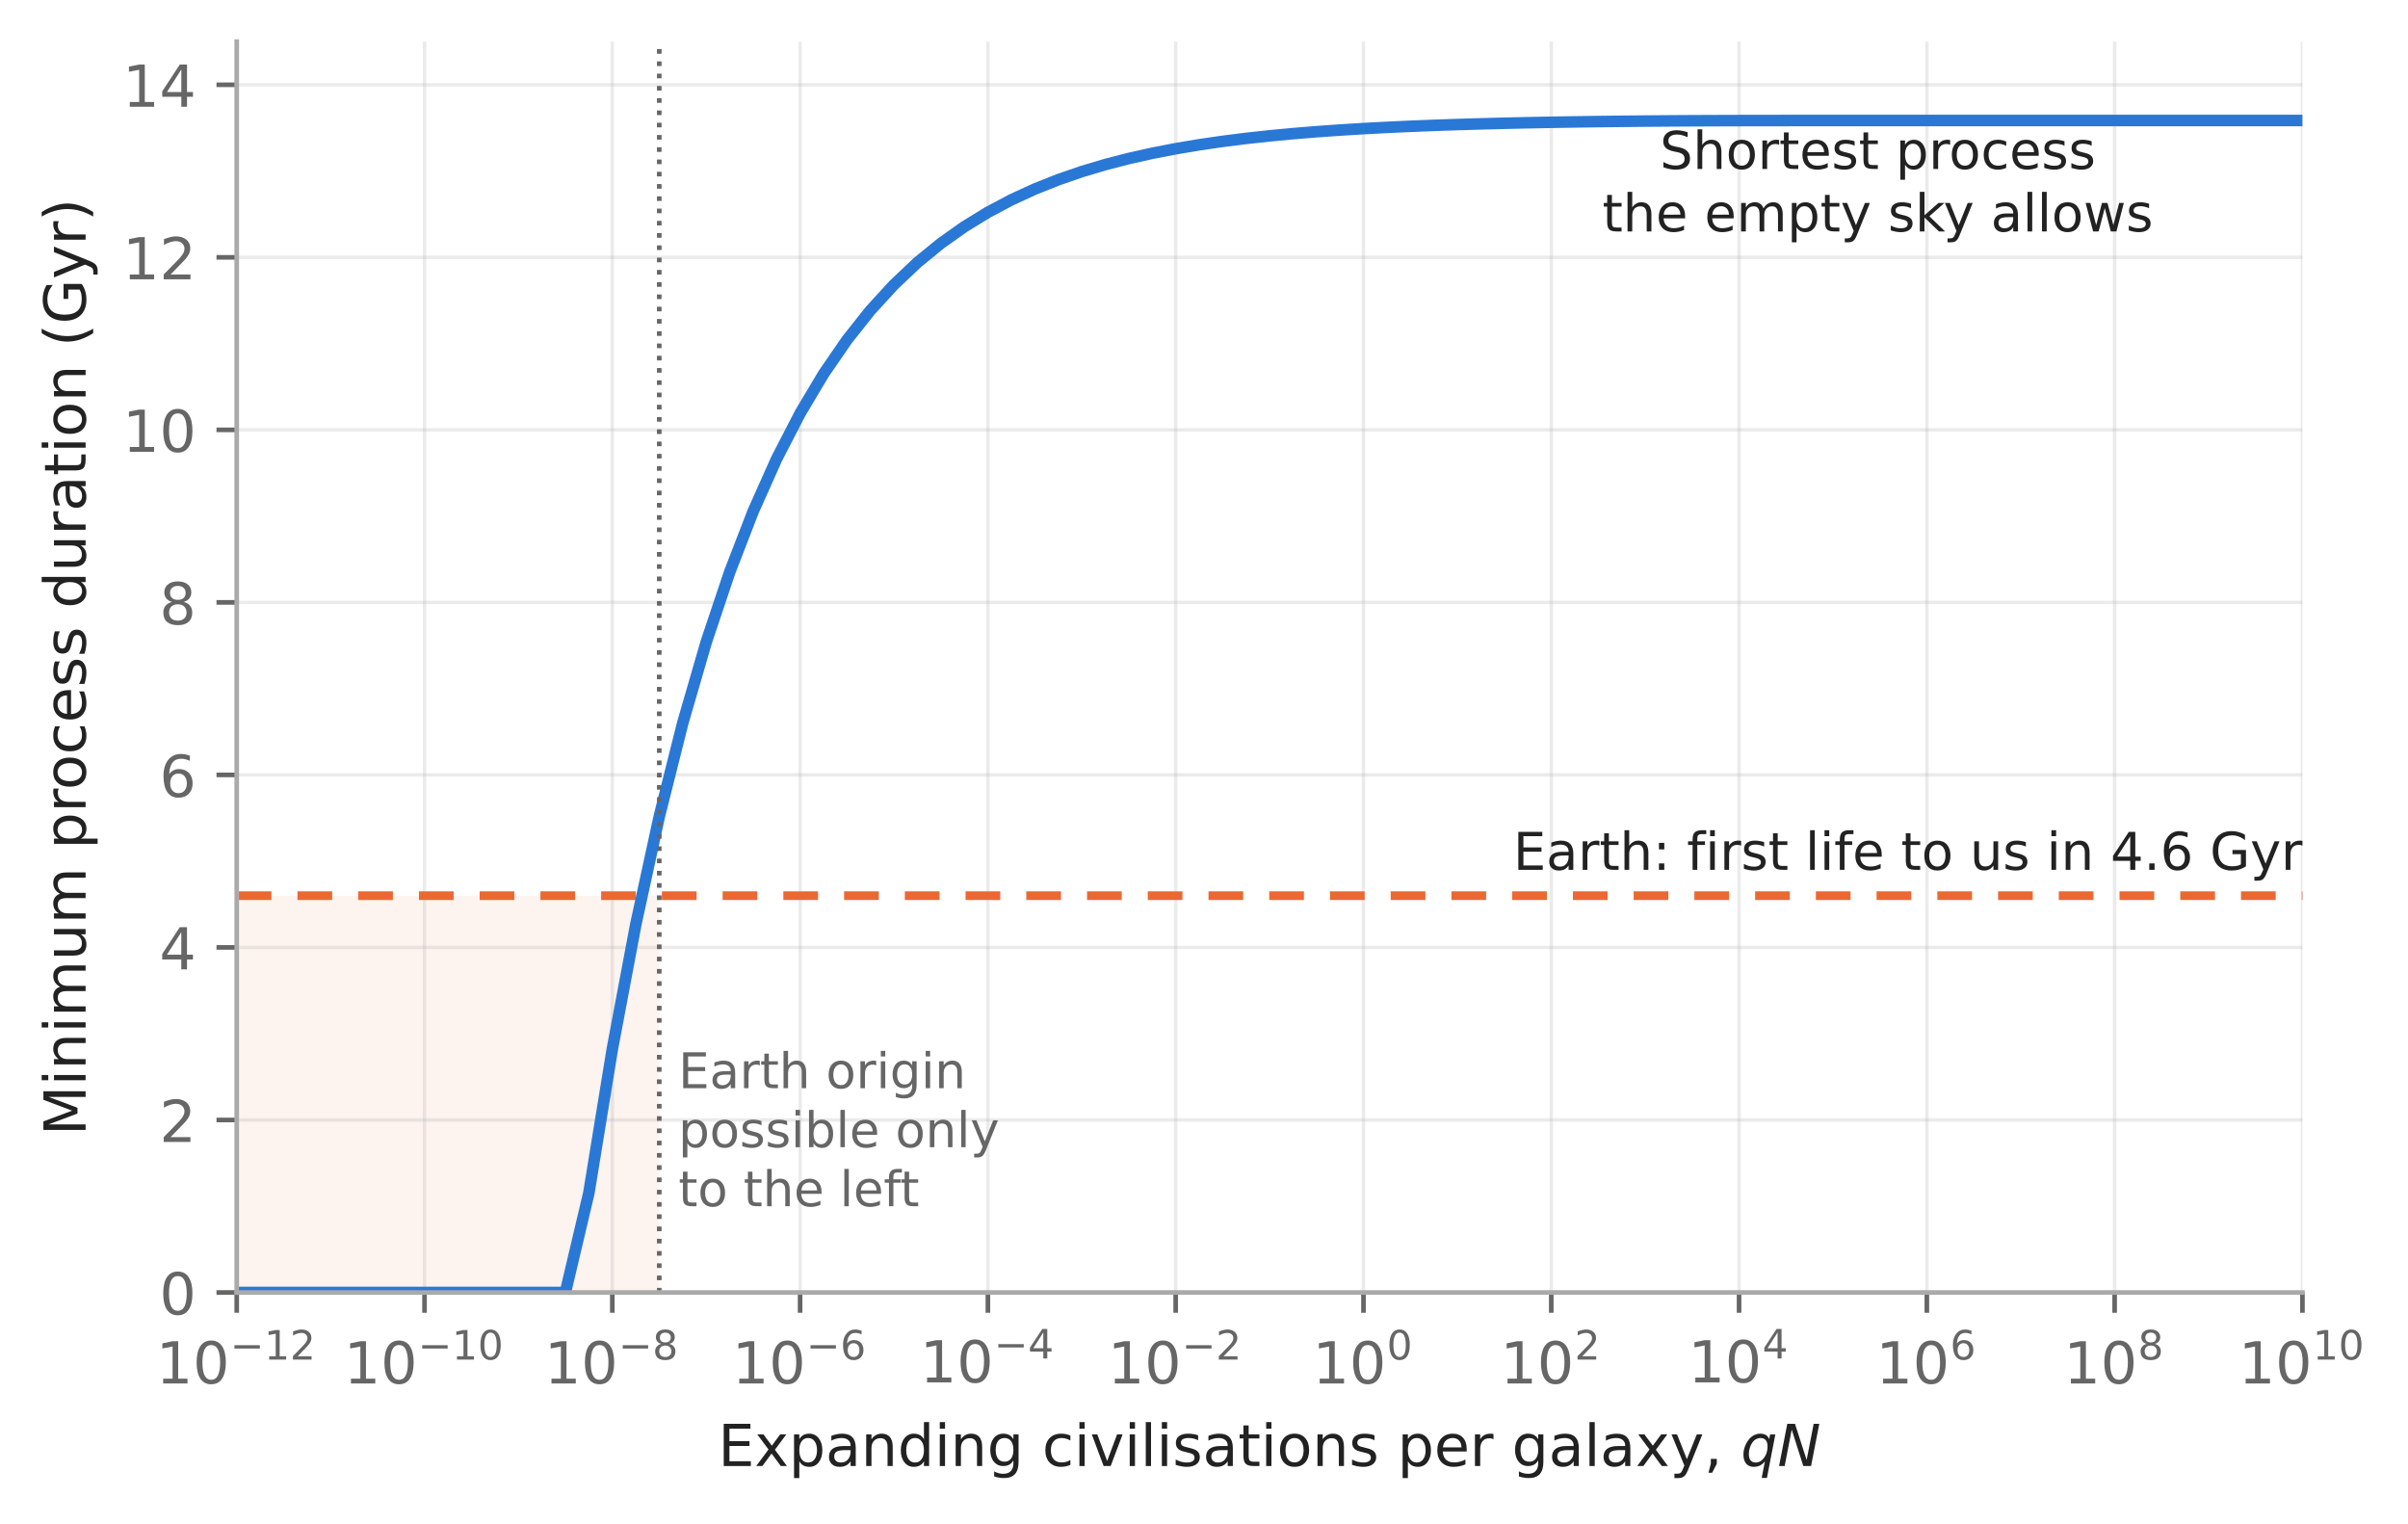
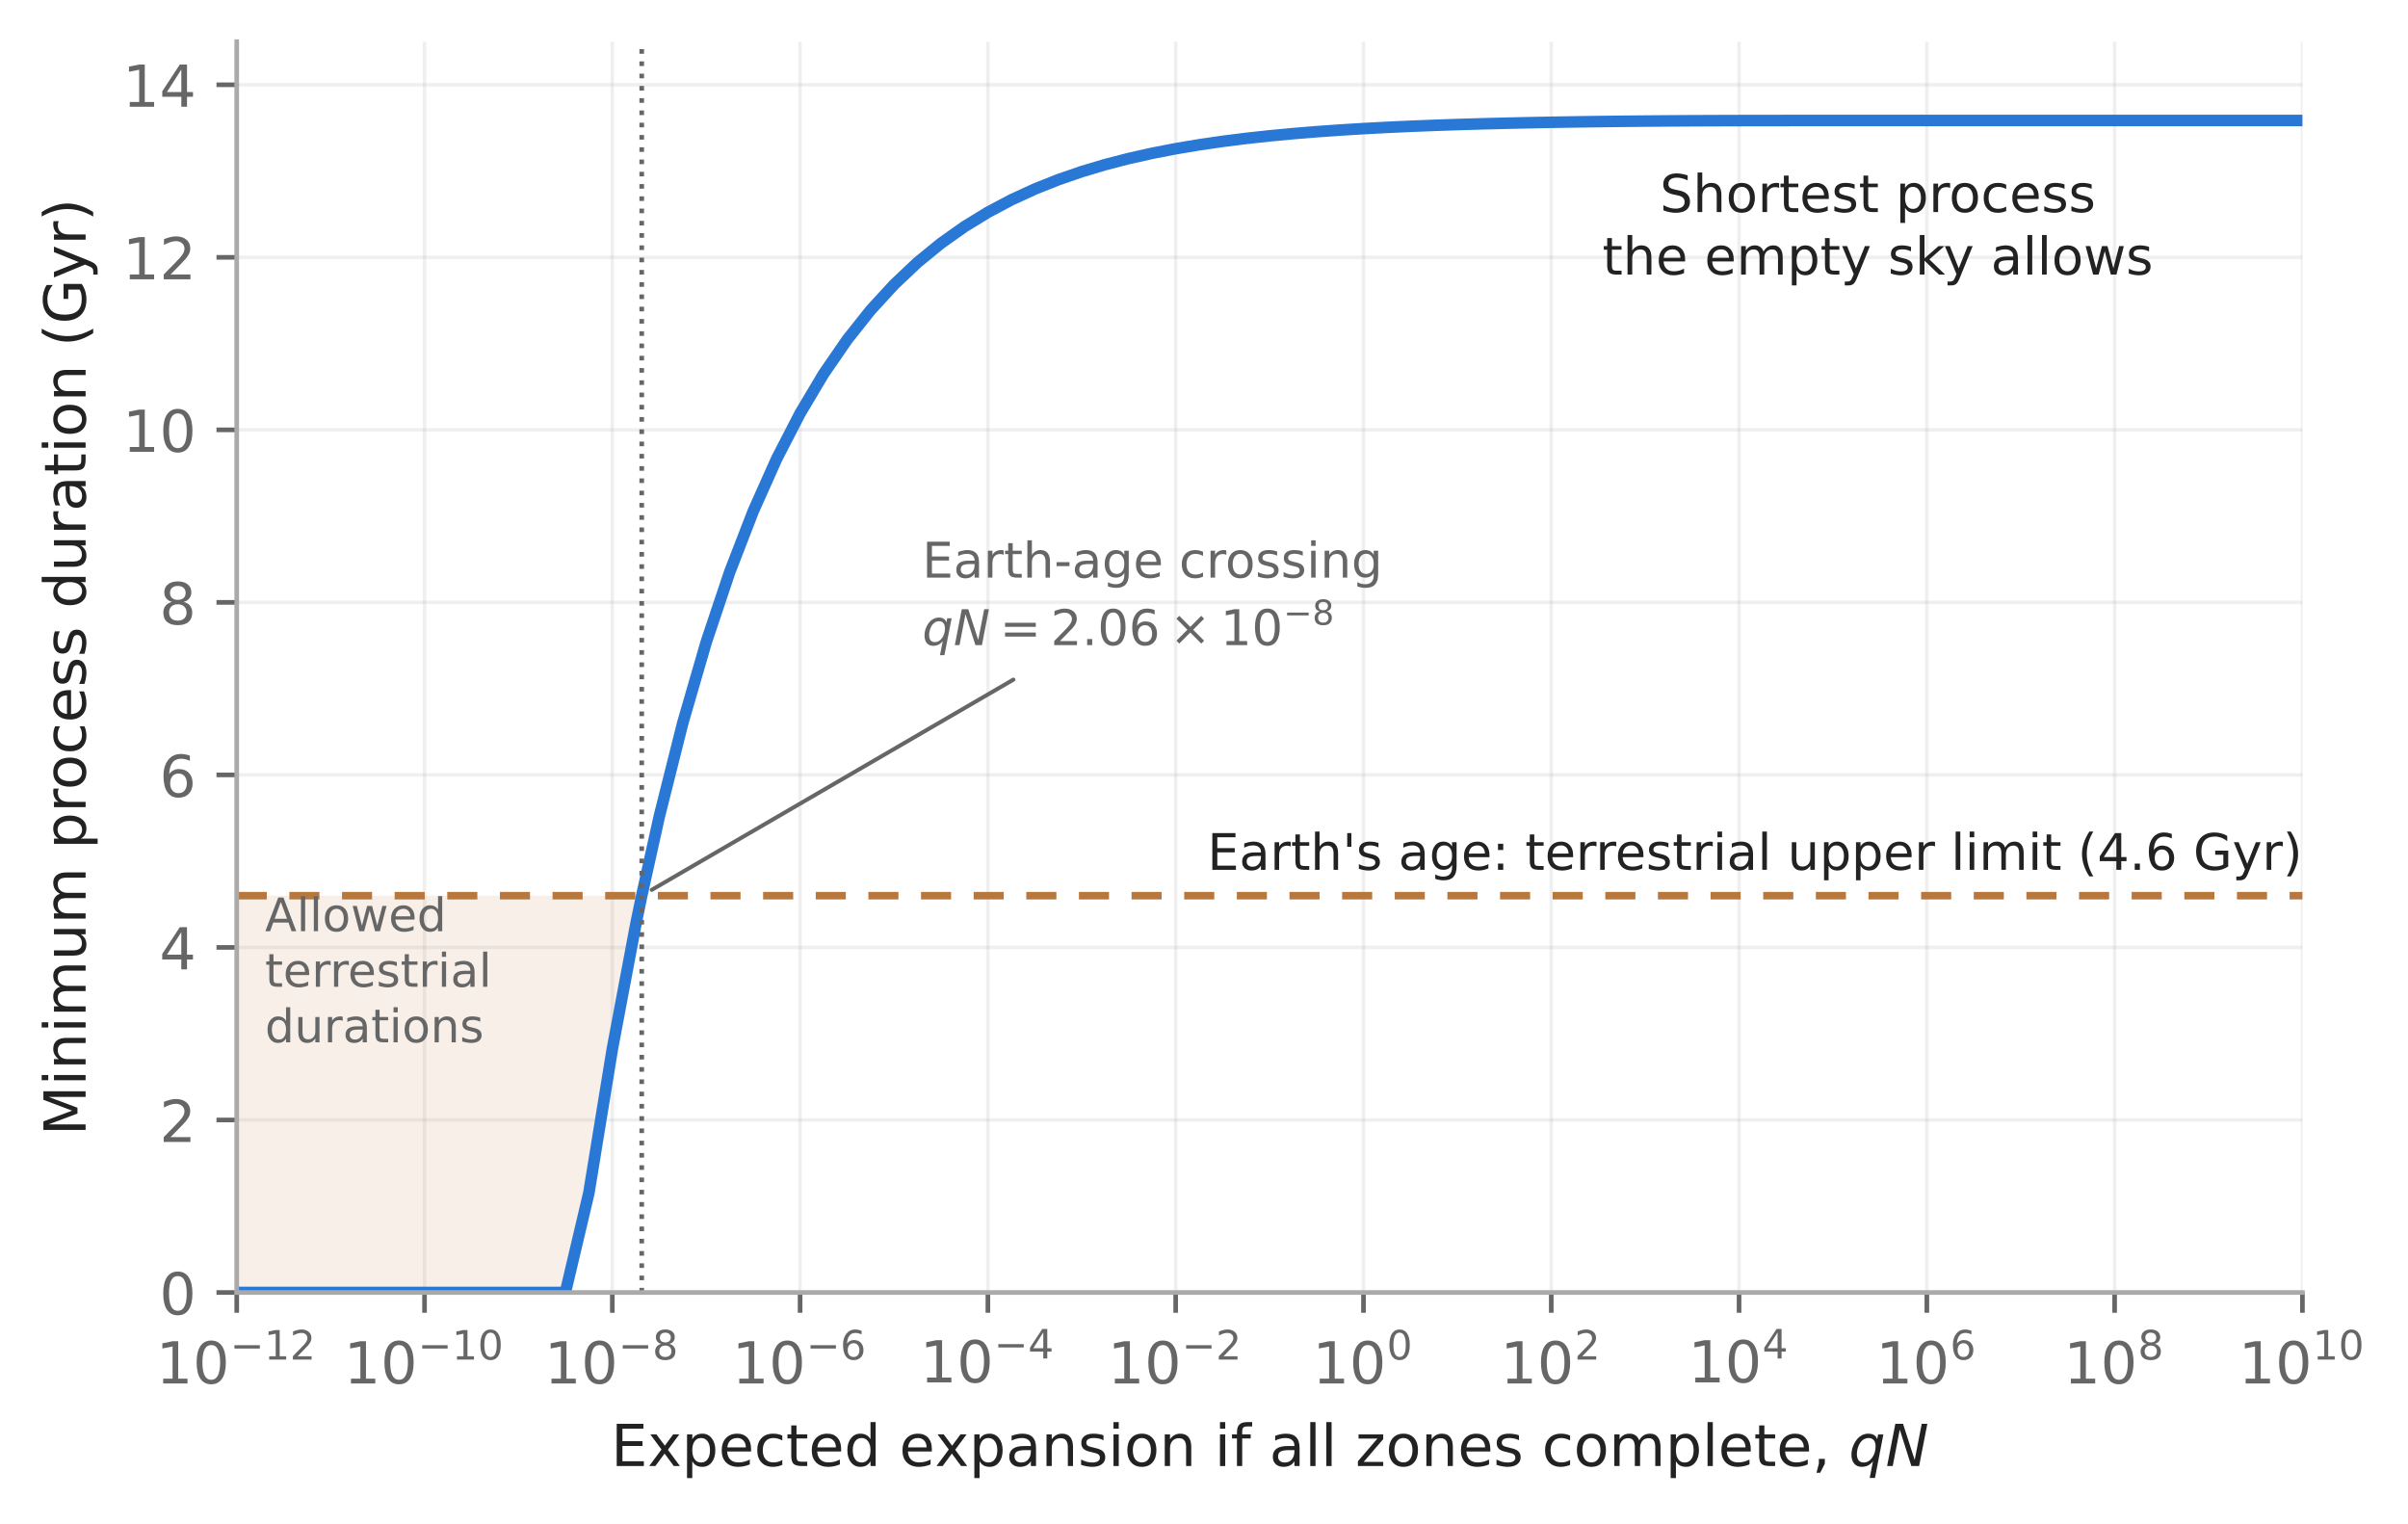
<svg xmlns="http://www.w3.org/2000/svg" xmlns:xlink="http://www.w3.org/1999/xlink" width="416.296pt" height="263.421pt" viewBox="0 0 416.296 263.421" version="1.1">
  <defs>
    <style type="text/css">*{stroke-linejoin: round; stroke-linecap: butt}</style>
  </defs>
  <g id="figure_1">
    <g id="patch_1">
      <path d="M 0 263.421  L 416.296 263.421  L 416.296 0  L 0 0  z " style="fill: #ffffff" />
    </g>
    <g id="axes_1">
      <g id="patch_2">
        <path d="M 40.926 223.416  L 398.046 223.416  L 398.046 7.2  L 40.926 7.2  z " style="fill: #ffffff" />
      </g>
-       <g id="FillBetweenPolyCollection_1">
-         <defs>
-           <path id="m7625ad0968" d="M 40.926 -108.597  L 40.926 -40.005  L 113.973 -40.005  L 113.973 -108.597  L 113.973 -108.597  L 40.926 -108.597  z " />
-         </defs>
-         <g clip-path="url(#pab7a2606e3)">
-           <use xlink:href="#m7625ad0968" x="0" y="263.421" style="fill: #eb6834; fill-opacity: 0.08" />
-         </g>
-       </g>
      <g id="matplotlib.axis_1">
        <g id="xtick_1">
          <g id="line2d_1">
-             <path d="M 40.926 223.416  L 40.926 7.2  " clip-path="url(#pab7a2606e3)" style="fill: none; stroke: #b0b0b0; stroke-opacity: 0.25; stroke-width: 0.6; stroke-linecap: square" />
+             <path d="M 40.926 223.416  L 40.926 7.2  " clip-path="url(#pf810e35c94)" style="fill: none; stroke: #b0b0b0; stroke-opacity: 0.2; stroke-width: 0.6; stroke-linecap: square" />
          </g>
          <g id="line2d_2">
            <defs>
-               <path id="m4cdcd40501" d="M 0 0  L 0 3.5  " style="stroke: #666666; stroke-width: 0.8" />
+               <path id="m583ca36ca1" d="M 0 0  L 0 3.5  " style="stroke: #666666; stroke-width: 0.8" />
            </defs>
            <g>
-               <use xlink:href="#m4cdcd40501" x="40.926" y="223.416" style="fill: #666666; stroke: #666666; stroke-width: 0.8" />
+               <use xlink:href="#m583ca36ca1" x="40.926" y="223.416" style="fill: #666666; stroke: #666666; stroke-width: 0.8" />
            </g>
          </g>
          <g id="text_1">
            <g style="fill: #666666" transform="translate(26.97578 239.816)">
              <text>
                <tspan x="0" y="-0.675" style="font-size: 10px; font-family: 'DejaVu Sans'; fill: #666666">1</tspan>
                <tspan x="6.362" y="-0.675" style="font-size: 10px; font-family: 'DejaVu Sans'; fill: #666666">0</tspan>
                <tspan x="12.82" y="-4.805" style="font-size: 7px; font-family: 'DejaVu Sans'; fill: #666666">−</tspan>
                <tspan x="18.686" y="-4.805" style="font-size: 7px; font-family: 'DejaVu Sans'; fill: #666666">1</tspan>
                <tspan x="23.139" y="-4.805" style="font-size: 7px; font-family: 'DejaVu Sans'; fill: #666666">2</tspan>
              </text>
            </g>
          </g>
        </g>
        <g id="xtick_2">
          <g id="line2d_3">
-             <path d="M 73.391 223.416  L 73.391 7.2  " clip-path="url(#pab7a2606e3)" style="fill: none; stroke: #b0b0b0; stroke-opacity: 0.25; stroke-width: 0.6; stroke-linecap: square" />
+             <path d="M 73.391 223.416  L 73.391 7.2  " clip-path="url(#pf810e35c94)" style="fill: none; stroke: #b0b0b0; stroke-opacity: 0.2; stroke-width: 0.6; stroke-linecap: square" />
          </g>
          <g id="line2d_4">
            <g>
-               <use xlink:href="#m4cdcd40501" x="73.391" y="223.416" style="fill: #666666; stroke: #666666; stroke-width: 0.8" />
+               <use xlink:href="#m583ca36ca1" x="73.391" y="223.416" style="fill: #666666; stroke: #666666; stroke-width: 0.8" />
            </g>
          </g>
          <g id="text_2">
            <g style="fill: #666666" transform="translate(59.44124 239.816)">
              <text>
                <tspan x="0" y="-0.675" style="font-size: 10px; font-family: 'DejaVu Sans'; fill: #666666">1</tspan>
                <tspan x="6.362" y="-0.675" style="font-size: 10px; font-family: 'DejaVu Sans'; fill: #666666">0</tspan>
                <tspan x="12.82" y="-4.805" style="font-size: 7px; font-family: 'DejaVu Sans'; fill: #666666">−</tspan>
                <tspan x="18.686" y="-4.805" style="font-size: 7px; font-family: 'DejaVu Sans'; fill: #666666">1</tspan>
                <tspan x="23.139" y="-4.805" style="font-size: 7px; font-family: 'DejaVu Sans'; fill: #666666">0</tspan>
              </text>
            </g>
          </g>
        </g>
        <g id="xtick_3">
          <g id="line2d_5">
-             <path d="M 105.857 223.416  L 105.857 7.2  " clip-path="url(#pab7a2606e3)" style="fill: none; stroke: #b0b0b0; stroke-opacity: 0.25; stroke-width: 0.6; stroke-linecap: square" />
+             <path d="M 105.857 223.416  L 105.857 7.2  " clip-path="url(#pf810e35c94)" style="fill: none; stroke: #b0b0b0; stroke-opacity: 0.2; stroke-width: 0.6; stroke-linecap: square" />
          </g>
          <g id="line2d_6">
            <g>
-               <use xlink:href="#m4cdcd40501" x="105.857" y="223.416" style="fill: #666666; stroke: #666666; stroke-width: 0.8" />
+               <use xlink:href="#m583ca36ca1" x="105.857" y="223.416" style="fill: #666666; stroke: #666666; stroke-width: 0.8" />
            </g>
          </g>
          <g id="text_3">
            <g style="fill: #666666" transform="translate(94.10669 239.816)">
              <text>
                <tspan x="0" y="-0.675" style="font-size: 10px; font-family: 'DejaVu Sans'; fill: #666666">1</tspan>
                <tspan x="6.362" y="-0.675" style="font-size: 10px; font-family: 'DejaVu Sans'; fill: #666666">0</tspan>
                <tspan x="12.82" y="-4.805" style="font-size: 7px; font-family: 'DejaVu Sans'; fill: #666666">−</tspan>
                <tspan x="18.686" y="-4.805" style="font-size: 7px; font-family: 'DejaVu Sans'; fill: #666666">8</tspan>
              </text>
            </g>
          </g>
        </g>
        <g id="xtick_4">
          <g id="line2d_7">
-             <path d="M 138.322 223.416  L 138.322 7.2  " clip-path="url(#pab7a2606e3)" style="fill: none; stroke: #b0b0b0; stroke-opacity: 0.25; stroke-width: 0.6; stroke-linecap: square" />
+             <path d="M 138.322 223.416  L 138.322 7.2  " clip-path="url(#pf810e35c94)" style="fill: none; stroke: #b0b0b0; stroke-opacity: 0.2; stroke-width: 0.6; stroke-linecap: square" />
          </g>
          <g id="line2d_8">
            <g>
-               <use xlink:href="#m4cdcd40501" x="138.322" y="223.416" style="fill: #666666; stroke: #666666; stroke-width: 0.8" />
+               <use xlink:href="#m583ca36ca1" x="138.322" y="223.416" style="fill: #666666; stroke: #666666; stroke-width: 0.8" />
            </g>
          </g>
          <g id="text_4">
            <g style="fill: #666666" transform="translate(126.5721 239.816)">
              <text>
                <tspan x="0" y="-0.675" style="font-size: 10px; font-family: 'DejaVu Sans'; fill: #666666">1</tspan>
                <tspan x="6.362" y="-0.675" style="font-size: 10px; font-family: 'DejaVu Sans'; fill: #666666">0</tspan>
                <tspan x="12.82" y="-4.805" style="font-size: 7px; font-family: 'DejaVu Sans'; fill: #666666">−</tspan>
                <tspan x="18.686" y="-4.805" style="font-size: 7px; font-family: 'DejaVu Sans'; fill: #666666">6</tspan>
              </text>
            </g>
          </g>
        </g>
        <g id="xtick_5">
          <g id="line2d_9">
-             <path d="M 170.788 223.416  L 170.788 7.2  " clip-path="url(#pab7a2606e3)" style="fill: none; stroke: #b0b0b0; stroke-opacity: 0.25; stroke-width: 0.6; stroke-linecap: square" />
+             <path d="M 170.788 223.416  L 170.788 7.2  " clip-path="url(#pf810e35c94)" style="fill: none; stroke: #b0b0b0; stroke-opacity: 0.2; stroke-width: 0.6; stroke-linecap: square" />
          </g>
          <g id="line2d_10">
            <g>
-               <use xlink:href="#m4cdcd40501" x="170.788" y="223.416" style="fill: #666666; stroke: #666666; stroke-width: 0.8" />
+               <use xlink:href="#m583ca36ca1" x="170.788" y="223.416" style="fill: #666666; stroke: #666666; stroke-width: 0.8" />
            </g>
          </g>
          <g id="text_5">
            <g style="fill: #666666" transform="translate(159.0376 239.716)">
              <text>
                <tspan x="0" y="-0.762" style="font-size: 10px; font-family: 'DejaVu Sans'; fill: #666666">1</tspan>
                <tspan x="6.362" y="-0.762" style="font-size: 10px; font-family: 'DejaVu Sans'; fill: #666666">0</tspan>
                <tspan x="12.82" y="-4.892" style="font-size: 7px; font-family: 'DejaVu Sans'; fill: #666666">−</tspan>
                <tspan x="18.686" y="-4.892" style="font-size: 7px; font-family: 'DejaVu Sans'; fill: #666666">4</tspan>
              </text>
            </g>
          </g>
        </g>
        <g id="xtick_6">
          <g id="line2d_11">
-             <path d="M 203.253 223.416  L 203.253 7.2  " clip-path="url(#pab7a2606e3)" style="fill: none; stroke: #b0b0b0; stroke-opacity: 0.25; stroke-width: 0.6; stroke-linecap: square" />
+             <path d="M 203.253 223.416  L 203.253 7.2  " clip-path="url(#pf810e35c94)" style="fill: none; stroke: #b0b0b0; stroke-opacity: 0.2; stroke-width: 0.6; stroke-linecap: square" />
          </g>
          <g id="line2d_12">
            <g>
-               <use xlink:href="#m4cdcd40501" x="203.253" y="223.416" style="fill: #666666; stroke: #666666; stroke-width: 0.8" />
+               <use xlink:href="#m583ca36ca1" x="203.253" y="223.416" style="fill: #666666; stroke: #666666; stroke-width: 0.8" />
            </g>
          </g>
          <g id="text_6">
            <g style="fill: #666666" transform="translate(191.5031 239.816)">
              <text>
                <tspan x="0" y="-0.675" style="font-size: 10px; font-family: 'DejaVu Sans'; fill: #666666">1</tspan>
                <tspan x="6.362" y="-0.675" style="font-size: 10px; font-family: 'DejaVu Sans'; fill: #666666">0</tspan>
                <tspan x="12.82" y="-4.805" style="font-size: 7px; font-family: 'DejaVu Sans'; fill: #666666">−</tspan>
                <tspan x="18.686" y="-4.805" style="font-size: 7px; font-family: 'DejaVu Sans'; fill: #666666">2</tspan>
              </text>
            </g>
          </g>
        </g>
        <g id="xtick_7">
          <g id="line2d_13">
-             <path d="M 235.719 223.416  L 235.719 7.2  " clip-path="url(#pab7a2606e3)" style="fill: none; stroke: #b0b0b0; stroke-opacity: 0.25; stroke-width: 0.6; stroke-linecap: square" />
+             <path d="M 235.719 223.416  L 235.719 7.2  " clip-path="url(#pf810e35c94)" style="fill: none; stroke: #b0b0b0; stroke-opacity: 0.2; stroke-width: 0.6; stroke-linecap: square" />
          </g>
          <g id="line2d_14">
            <g>
-               <use xlink:href="#m4cdcd40501" x="235.719" y="223.416" style="fill: #666666; stroke: #666666; stroke-width: 0.8" />
+               <use xlink:href="#m583ca36ca1" x="235.719" y="223.416" style="fill: #666666; stroke: #666666; stroke-width: 0.8" />
            </g>
          </g>
          <g id="text_7">
            <g style="fill: #666666" transform="translate(226.9185 239.816)">
              <text>
                <tspan x="0" y="-0.675" style="font-size: 10px; font-family: 'DejaVu Sans'; fill: #666666">1</tspan>
                <tspan x="6.362" y="-0.675" style="font-size: 10px; font-family: 'DejaVu Sans'; fill: #666666">0</tspan>
                <tspan x="12.82" y="-4.805" style="font-size: 7px; font-family: 'DejaVu Sans'; fill: #666666">0</tspan>
              </text>
            </g>
          </g>
        </g>
        <g id="xtick_8">
          <g id="line2d_15">
-             <path d="M 268.184 223.416  L 268.184 7.2  " clip-path="url(#pab7a2606e3)" style="fill: none; stroke: #b0b0b0; stroke-opacity: 0.25; stroke-width: 0.6; stroke-linecap: square" />
+             <path d="M 268.184 223.416  L 268.184 7.2  " clip-path="url(#pf810e35c94)" style="fill: none; stroke: #b0b0b0; stroke-opacity: 0.2; stroke-width: 0.6; stroke-linecap: square" />
          </g>
          <g id="line2d_16">
            <g>
-               <use xlink:href="#m4cdcd40501" x="268.184" y="223.416" style="fill: #666666; stroke: #666666; stroke-width: 0.8" />
+               <use xlink:href="#m583ca36ca1" x="268.184" y="223.416" style="fill: #666666; stroke: #666666; stroke-width: 0.8" />
            </g>
          </g>
          <g id="text_8">
            <g style="fill: #666666" transform="translate(259.384 239.816)">
              <text>
                <tspan x="0" y="-0.675" style="font-size: 10px; font-family: 'DejaVu Sans'; fill: #666666">1</tspan>
                <tspan x="6.362" y="-0.675" style="font-size: 10px; font-family: 'DejaVu Sans'; fill: #666666">0</tspan>
                <tspan x="12.82" y="-4.805" style="font-size: 7px; font-family: 'DejaVu Sans'; fill: #666666">2</tspan>
              </text>
            </g>
          </g>
        </g>
        <g id="xtick_9">
          <g id="line2d_17">
-             <path d="M 300.649 223.416  L 300.649 7.2  " clip-path="url(#pab7a2606e3)" style="fill: none; stroke: #b0b0b0; stroke-opacity: 0.25; stroke-width: 0.6; stroke-linecap: square" />
+             <path d="M 300.649 223.416  L 300.649 7.2  " clip-path="url(#pf810e35c94)" style="fill: none; stroke: #b0b0b0; stroke-opacity: 0.2; stroke-width: 0.6; stroke-linecap: square" />
          </g>
          <g id="line2d_18">
            <g>
-               <use xlink:href="#m4cdcd40501" x="300.649" y="223.416" style="fill: #666666; stroke: #666666; stroke-width: 0.8" />
+               <use xlink:href="#m583ca36ca1" x="300.649" y="223.416" style="fill: #666666; stroke: #666666; stroke-width: 0.8" />
            </g>
          </g>
          <g id="text_9">
            <g style="fill: #666666" transform="translate(291.8494 239.716)">
              <text>
                <tspan x="0" y="-0.762" style="font-size: 10px; font-family: 'DejaVu Sans'; fill: #666666">1</tspan>
                <tspan x="6.362" y="-0.762" style="font-size: 10px; font-family: 'DejaVu Sans'; fill: #666666">0</tspan>
                <tspan x="12.82" y="-4.892" style="font-size: 7px; font-family: 'DejaVu Sans'; fill: #666666">4</tspan>
              </text>
            </g>
          </g>
        </g>
        <g id="xtick_10">
          <g id="line2d_19">
-             <path d="M 333.115 223.416  L 333.115 7.2  " clip-path="url(#pab7a2606e3)" style="fill: none; stroke: #b0b0b0; stroke-opacity: 0.25; stroke-width: 0.6; stroke-linecap: square" />
+             <path d="M 333.115 223.416  L 333.115 7.2  " clip-path="url(#pf810e35c94)" style="fill: none; stroke: #b0b0b0; stroke-opacity: 0.2; stroke-width: 0.6; stroke-linecap: square" />
          </g>
          <g id="line2d_20">
            <g>
-               <use xlink:href="#m4cdcd40501" x="333.115" y="223.416" style="fill: #666666; stroke: #666666; stroke-width: 0.8" />
+               <use xlink:href="#m583ca36ca1" x="333.115" y="223.416" style="fill: #666666; stroke: #666666; stroke-width: 0.8" />
            </g>
          </g>
          <g id="text_10">
            <g style="fill: #666666" transform="translate(324.3149 239.816)">
              <text>
                <tspan x="0" y="-0.675" style="font-size: 10px; font-family: 'DejaVu Sans'; fill: #666666">1</tspan>
                <tspan x="6.362" y="-0.675" style="font-size: 10px; font-family: 'DejaVu Sans'; fill: #666666">0</tspan>
                <tspan x="12.82" y="-4.805" style="font-size: 7px; font-family: 'DejaVu Sans'; fill: #666666">6</tspan>
              </text>
            </g>
          </g>
        </g>
        <g id="xtick_11">
          <g id="line2d_21">
-             <path d="M 365.58 223.416  L 365.58 7.2  " clip-path="url(#pab7a2606e3)" style="fill: none; stroke: #b0b0b0; stroke-opacity: 0.25; stroke-width: 0.6; stroke-linecap: square" />
+             <path d="M 365.58 223.416  L 365.58 7.2  " clip-path="url(#pf810e35c94)" style="fill: none; stroke: #b0b0b0; stroke-opacity: 0.2; stroke-width: 0.6; stroke-linecap: square" />
          </g>
          <g id="line2d_22">
            <g>
-               <use xlink:href="#m4cdcd40501" x="365.58" y="223.416" style="fill: #666666; stroke: #666666; stroke-width: 0.8" />
+               <use xlink:href="#m583ca36ca1" x="365.58" y="223.416" style="fill: #666666; stroke: #666666; stroke-width: 0.8" />
            </g>
          </g>
          <g id="text_11">
            <g style="fill: #666666" transform="translate(356.7803 239.816)">
              <text>
                <tspan x="0" y="-0.675" style="font-size: 10px; font-family: 'DejaVu Sans'; fill: #666666">1</tspan>
                <tspan x="6.362" y="-0.675" style="font-size: 10px; font-family: 'DejaVu Sans'; fill: #666666">0</tspan>
                <tspan x="12.82" y="-4.805" style="font-size: 7px; font-family: 'DejaVu Sans'; fill: #666666">8</tspan>
              </text>
            </g>
          </g>
        </g>
        <g id="xtick_12">
          <g id="line2d_23">
-             <path d="M 398.046 223.416  L 398.046 7.2  " clip-path="url(#pab7a2606e3)" style="fill: none; stroke: #b0b0b0; stroke-opacity: 0.25; stroke-width: 0.6; stroke-linecap: square" />
+             <path d="M 398.046 223.416  L 398.046 7.2  " clip-path="url(#pf810e35c94)" style="fill: none; stroke: #b0b0b0; stroke-opacity: 0.2; stroke-width: 0.6; stroke-linecap: square" />
          </g>
          <g id="line2d_24">
            <g>
-               <use xlink:href="#m4cdcd40501" x="398.046" y="223.416" style="fill: #666666; stroke: #666666; stroke-width: 0.8" />
+               <use xlink:href="#m583ca36ca1" x="398.046" y="223.416" style="fill: #666666; stroke: #666666; stroke-width: 0.8" />
            </g>
          </g>
          <g id="text_12">
            <g style="fill: #666666" transform="translate(386.9958 239.816)">
              <text>
                <tspan x="0" y="-0.675" style="font-size: 10px; font-family: 'DejaVu Sans'; fill: #666666">1</tspan>
                <tspan x="6.362" y="-0.675" style="font-size: 10px; font-family: 'DejaVu Sans'; fill: #666666">0</tspan>
                <tspan x="12.82" y="-4.805" style="font-size: 7px; font-family: 'DejaVu Sans'; fill: #666666">1</tspan>
                <tspan x="17.274" y="-4.805" style="font-size: 7px; font-family: 'DejaVu Sans'; fill: #666666">0</tspan>
              </text>
            </g>
          </g>
        </g>
        <g id="text_13">
-           <g style="fill: #222222" transform="translate(124.1358 253.8183)">
+           <g style="fill: #222222" transform="translate(105.6358 253.8183)">
            <text>
              <tspan x="0" y="-0.406" style="font-size: 10px; font-family: 'DejaVu Sans'; fill: #222222">E</tspan>
              <tspan x="6.318" y="-0.406" style="font-size: 10px; font-family: 'DejaVu Sans'; fill: #222222">x</tspan>
              <tspan x="12.236" y="-0.406" style="font-size: 10px; font-family: 'DejaVu Sans'; fill: #222222">p</tspan>
-               <tspan x="18.584" y="-0.406" style="font-size: 10px; font-family: 'DejaVu Sans'; fill: #222222">a</tspan>
-               <tspan x="24.712" y="-0.406" style="font-size: 10px; font-family: 'DejaVu Sans'; fill: #222222">n</tspan>
-               <tspan x="31.05" y="-0.406" style="font-size: 10px; font-family: 'DejaVu Sans'; fill: #222222">d</tspan>
-               <tspan x="37.397" y="-0.406" style="font-size: 10px; font-family: 'DejaVu Sans'; fill: #222222">i</tspan>
-               <tspan x="40.176" y="-0.406" style="font-size: 10px; font-family: 'DejaVu Sans'; fill: #222222">n</tspan>
-               <tspan x="46.514" y="-0.406" style="font-size: 10px; font-family: 'DejaVu Sans'; fill: #222222">g</tspan>
-               <tspan x="52.861" y="-0.406" style="font-size: 10px; font-family: 'DejaVu Sans'; fill: #222222"> </tspan>
-               <tspan x="56.04" y="-0.406" style="font-size: 10px; font-family: 'DejaVu Sans'; fill: #222222">c</tspan>
-               <tspan x="61.538" y="-0.406" style="font-size: 10px; font-family: 'DejaVu Sans'; fill: #222222">i</tspan>
-               <tspan x="64.316" y="-0.406" style="font-size: 10px; font-family: 'DejaVu Sans'; fill: #222222">v</tspan>
-               <tspan x="70.234" y="-0.406" style="font-size: 10px; font-family: 'DejaVu Sans'; fill: #222222">i</tspan>
-               <tspan x="73.013" y="-0.406" style="font-size: 10px; font-family: 'DejaVu Sans'; fill: #222222">l</tspan>
-               <tspan x="75.791" y="-0.406" style="font-size: 10px; font-family: 'DejaVu Sans'; fill: #222222">i</tspan>
-               <tspan x="78.569" y="-0.406" style="font-size: 10px; font-family: 'DejaVu Sans'; fill: #222222">s</tspan>
-               <tspan x="83.779" y="-0.406" style="font-size: 10px; font-family: 'DejaVu Sans'; fill: #222222">a</tspan>
-               <tspan x="89.907" y="-0.406" style="font-size: 10px; font-family: 'DejaVu Sans'; fill: #222222">t</tspan>
-               <tspan x="93.828" y="-0.406" style="font-size: 10px; font-family: 'DejaVu Sans'; fill: #222222">i</tspan>
-               <tspan x="96.606" y="-0.406" style="font-size: 10px; font-family: 'DejaVu Sans'; fill: #222222">o</tspan>
-               <tspan x="102.725" y="-0.406" style="font-size: 10px; font-family: 'DejaVu Sans'; fill: #222222">n</tspan>
-               <tspan x="109.062" y="-0.406" style="font-size: 10px; font-family: 'DejaVu Sans'; fill: #222222">s</tspan>
-               <tspan x="114.272" y="-0.406" style="font-size: 10px; font-family: 'DejaVu Sans'; fill: #222222"> </tspan>
-               <tspan x="117.451" y="-0.406" style="font-size: 10px; font-family: 'DejaVu Sans'; fill: #222222">p</tspan>
-               <tspan x="123.799" y="-0.406" style="font-size: 10px; font-family: 'DejaVu Sans'; fill: #222222">e</tspan>
-               <tspan x="129.951" y="-0.406" style="font-size: 10px; font-family: 'DejaVu Sans'; fill: #222222">r</tspan>
-               <tspan x="134.062" y="-0.406" style="font-size: 10px; font-family: 'DejaVu Sans'; fill: #222222"> </tspan>
-               <tspan x="137.241" y="-0.406" style="font-size: 10px; font-family: 'DejaVu Sans'; fill: #222222">g</tspan>
-               <tspan x="143.589" y="-0.406" style="font-size: 10px; font-family: 'DejaVu Sans'; fill: #222222">a</tspan>
-               <tspan x="149.717" y="-0.406" style="font-size: 10px; font-family: 'DejaVu Sans'; fill: #222222">l</tspan>
-               <tspan x="152.495" y="-0.406" style="font-size: 10px; font-family: 'DejaVu Sans'; fill: #222222">a</tspan>
-               <tspan x="158.623" y="-0.406" style="font-size: 10px; font-family: 'DejaVu Sans'; fill: #222222">x</tspan>
-               <tspan x="164.541" y="-0.406" style="font-size: 10px; font-family: 'DejaVu Sans'; fill: #222222">y</tspan>
-               <tspan x="170.459" y="-0.406" style="font-size: 10px; font-family: 'DejaVu Sans'; fill: #222222">,</tspan>
-               <tspan x="173.638" y="-0.406" style="font-size: 10px; font-family: 'DejaVu Sans'; fill: #222222"> </tspan>
-               <tspan x="176.816" y="-0.406" style="font-style: oblique; font-size: 10px; font-family: 'DejaVu Sans'; fill: #222222">q</tspan>
-               <tspan x="183.164" y="-0.406" style="font-style: oblique; font-size: 10px; font-family: 'DejaVu Sans'; fill: #222222">N</tspan>
+               <tspan x="18.584" y="-0.406" style="font-size: 10px; font-family: 'DejaVu Sans'; fill: #222222">e</tspan>
+               <tspan x="24.736" y="-0.406" style="font-size: 10px; font-family: 'DejaVu Sans'; fill: #222222">c</tspan>
+               <tspan x="30.234" y="-0.406" style="font-size: 10px; font-family: 'DejaVu Sans'; fill: #222222">t</tspan>
+               <tspan x="34.155" y="-0.406" style="font-size: 10px; font-family: 'DejaVu Sans'; fill: #222222">e</tspan>
+               <tspan x="40.308" y="-0.406" style="font-size: 10px; font-family: 'DejaVu Sans'; fill: #222222">d</tspan>
+               <tspan x="46.655" y="-0.406" style="font-size: 10px; font-family: 'DejaVu Sans'; fill: #222222"> </tspan>
+               <tspan x="49.834" y="-0.406" style="font-size: 10px; font-family: 'DejaVu Sans'; fill: #222222">e</tspan>
+               <tspan x="55.986" y="-0.406" style="font-size: 10px; font-family: 'DejaVu Sans'; fill: #222222">x</tspan>
+               <tspan x="61.904" y="-0.406" style="font-size: 10px; font-family: 'DejaVu Sans'; fill: #222222">p</tspan>
+               <tspan x="68.252" y="-0.406" style="font-size: 10px; font-family: 'DejaVu Sans'; fill: #222222">a</tspan>
+               <tspan x="74.38" y="-0.406" style="font-size: 10px; font-family: 'DejaVu Sans'; fill: #222222">n</tspan>
+               <tspan x="80.718" y="-0.406" style="font-size: 10px; font-family: 'DejaVu Sans'; fill: #222222">s</tspan>
+               <tspan x="85.928" y="-0.406" style="font-size: 10px; font-family: 'DejaVu Sans'; fill: #222222">i</tspan>
+               <tspan x="88.706" y="-0.406" style="font-size: 10px; font-family: 'DejaVu Sans'; fill: #222222">o</tspan>
+               <tspan x="94.824" y="-0.406" style="font-size: 10px; font-family: 'DejaVu Sans'; fill: #222222">n</tspan>
+               <tspan x="101.162" y="-0.406" style="font-size: 10px; font-family: 'DejaVu Sans'; fill: #222222"> </tspan>
+               <tspan x="104.341" y="-0.406" style="font-size: 10px; font-family: 'DejaVu Sans'; fill: #222222">i</tspan>
+               <tspan x="107.119" y="-0.406" style="font-size: 10px; font-family: 'DejaVu Sans'; fill: #222222">f</tspan>
+               <tspan x="110.64" y="-0.406" style="font-size: 10px; font-family: 'DejaVu Sans'; fill: #222222"> </tspan>
+               <tspan x="113.818" y="-0.406" style="font-size: 10px; font-family: 'DejaVu Sans'; fill: #222222">a</tspan>
+               <tspan x="119.946" y="-0.406" style="font-size: 10px; font-family: 'DejaVu Sans'; fill: #222222">l</tspan>
+               <tspan x="122.725" y="-0.406" style="font-size: 10px; font-family: 'DejaVu Sans'; fill: #222222">l</tspan>
+               <tspan x="125.503" y="-0.406" style="font-size: 10px; font-family: 'DejaVu Sans'; fill: #222222"> </tspan>
+               <tspan x="128.682" y="-0.406" style="font-size: 10px; font-family: 'DejaVu Sans'; fill: #222222">z</tspan>
+               <tspan x="133.931" y="-0.406" style="font-size: 10px; font-family: 'DejaVu Sans'; fill: #222222">o</tspan>
+               <tspan x="140.049" y="-0.406" style="font-size: 10px; font-family: 'DejaVu Sans'; fill: #222222">n</tspan>
+               <tspan x="146.387" y="-0.406" style="font-size: 10px; font-family: 'DejaVu Sans'; fill: #222222">e</tspan>
+               <tspan x="152.539" y="-0.406" style="font-size: 10px; font-family: 'DejaVu Sans'; fill: #222222">s</tspan>
+               <tspan x="157.749" y="-0.406" style="font-size: 10px; font-family: 'DejaVu Sans'; fill: #222222"> </tspan>
+               <tspan x="160.928" y="-0.406" style="font-size: 10px; font-family: 'DejaVu Sans'; fill: #222222">c</tspan>
+               <tspan x="166.426" y="-0.406" style="font-size: 10px; font-family: 'DejaVu Sans'; fill: #222222">o</tspan>
+               <tspan x="172.544" y="-0.406" style="font-size: 10px; font-family: 'DejaVu Sans'; fill: #222222">m</tspan>
+               <tspan x="182.285" y="-0.406" style="font-size: 10px; font-family: 'DejaVu Sans'; fill: #222222">p</tspan>
+               <tspan x="188.633" y="-0.406" style="font-size: 10px; font-family: 'DejaVu Sans'; fill: #222222">l</tspan>
+               <tspan x="191.411" y="-0.406" style="font-size: 10px; font-family: 'DejaVu Sans'; fill: #222222">e</tspan>
+               <tspan x="197.563" y="-0.406" style="font-size: 10px; font-family: 'DejaVu Sans'; fill: #222222">t</tspan>
+               <tspan x="201.484" y="-0.406" style="font-size: 10px; font-family: 'DejaVu Sans'; fill: #222222">e</tspan>
+               <tspan x="207.637" y="-0.406" style="font-size: 10px; font-family: 'DejaVu Sans'; fill: #222222">,</tspan>
+               <tspan x="210.815" y="-0.406" style="font-size: 10px; font-family: 'DejaVu Sans'; fill: #222222"> </tspan>
+               <tspan x="213.994" y="-0.406" style="font-style: oblique; font-size: 10px; font-family: 'DejaVu Sans'; fill: #222222">q</tspan>
+               <tspan x="220.342" y="-0.406" style="font-style: oblique; font-size: 10px; font-family: 'DejaVu Sans'; fill: #222222">N</tspan>
            </text>
          </g>
        </g>
      </g>
      <g id="matplotlib.axis_2">
        <g id="ytick_1">
          <g id="line2d_25">
-             <path d="M 40.926 223.416  L 398.046 223.416  " clip-path="url(#pab7a2606e3)" style="fill: none; stroke: #b0b0b0; stroke-opacity: 0.25; stroke-width: 0.6; stroke-linecap: square" />
+             <path d="M 40.926 223.416  L 398.046 223.416  " clip-path="url(#pf810e35c94)" style="fill: none; stroke: #b0b0b0; stroke-opacity: 0.2; stroke-width: 0.6; stroke-linecap: square" />
          </g>
          <g id="line2d_26">
            <defs>
-               <path id="m85456bb433" d="M 0 0  L -3.5 0  " style="stroke: #666666; stroke-width: 0.8" />
+               <path id="mb303e51586" d="M 0 0  L -3.5 0  " style="stroke: #666666; stroke-width: 0.8" />
            </defs>
            <g>
-               <use xlink:href="#m85456bb433" x="40.926" y="223.416" style="fill: #666666; stroke: #666666; stroke-width: 0.8" />
+               <use xlink:href="#mb303e51586" x="40.926" y="223.416" style="fill: #666666; stroke: #666666; stroke-width: 0.8" />
            </g>
          </g>
          <g id="text_14">
            <text style="font-size: 10px; font-family: 'DejaVu Sans'; text-anchor: end; fill: #666666" x="33.926" y="227.215" transform="rotate(-0 33.92578 227.2148)">0</text>
          </g>
        </g>
        <g id="ytick_2">
          <g id="line2d_27">
-             <path d="M 40.926 193.593  L 398.046 193.593  " clip-path="url(#pab7a2606e3)" style="fill: none; stroke: #b0b0b0; stroke-opacity: 0.25; stroke-width: 0.6; stroke-linecap: square" />
+             <path d="M 40.926 193.593  L 398.046 193.593  " clip-path="url(#pf810e35c94)" style="fill: none; stroke: #b0b0b0; stroke-opacity: 0.2; stroke-width: 0.6; stroke-linecap: square" />
          </g>
          <g id="line2d_28">
            <g>
-               <use xlink:href="#m85456bb433" x="40.926" y="193.593" style="fill: #666666; stroke: #666666; stroke-width: 0.8" />
+               <use xlink:href="#mb303e51586" x="40.926" y="193.593" style="fill: #666666; stroke: #666666; stroke-width: 0.8" />
            </g>
          </g>
          <g id="text_15">
            <text style="font-size: 10px; font-family: 'DejaVu Sans'; text-anchor: end; fill: #666666" x="33.926" y="197.392" transform="rotate(-0 33.92578 197.3919)">2</text>
          </g>
        </g>
        <g id="ytick_3">
          <g id="line2d_29">
-             <path d="M 40.926 163.77  L 398.046 163.77  " clip-path="url(#pab7a2606e3)" style="fill: none; stroke: #b0b0b0; stroke-opacity: 0.25; stroke-width: 0.6; stroke-linecap: square" />
+             <path d="M 40.926 163.77  L 398.046 163.77  " clip-path="url(#pf810e35c94)" style="fill: none; stroke: #b0b0b0; stroke-opacity: 0.2; stroke-width: 0.6; stroke-linecap: square" />
          </g>
          <g id="line2d_30">
            <g>
-               <use xlink:href="#m85456bb433" x="40.926" y="163.77" style="fill: #666666; stroke: #666666; stroke-width: 0.8" />
+               <use xlink:href="#mb303e51586" x="40.926" y="163.77" style="fill: #666666; stroke: #666666; stroke-width: 0.8" />
            </g>
          </g>
          <g id="text_16">
            <text style="font-size: 10px; font-family: 'DejaVu Sans'; text-anchor: end; fill: #666666" x="33.926" y="167.569" transform="rotate(-0 33.92578 167.569)">4</text>
          </g>
        </g>
        <g id="ytick_4">
          <g id="line2d_31">
-             <path d="M 40.926 133.947  L 398.046 133.947  " clip-path="url(#pab7a2606e3)" style="fill: none; stroke: #b0b0b0; stroke-opacity: 0.25; stroke-width: 0.6; stroke-linecap: square" />
+             <path d="M 40.926 133.947  L 398.046 133.947  " clip-path="url(#pf810e35c94)" style="fill: none; stroke: #b0b0b0; stroke-opacity: 0.2; stroke-width: 0.6; stroke-linecap: square" />
          </g>
          <g id="line2d_32">
            <g>
-               <use xlink:href="#m85456bb433" x="40.926" y="133.947" style="fill: #666666; stroke: #666666; stroke-width: 0.8" />
+               <use xlink:href="#mb303e51586" x="40.926" y="133.947" style="fill: #666666; stroke: #666666; stroke-width: 0.8" />
            </g>
          </g>
          <g id="text_17">
            <text style="font-size: 10px; font-family: 'DejaVu Sans'; text-anchor: end; fill: #666666" x="33.926" y="137.746" transform="rotate(-0 33.92578 137.7461)">6</text>
          </g>
        </g>
        <g id="ytick_5">
          <g id="line2d_33">
-             <path d="M 40.926 104.124  L 398.046 104.124  " clip-path="url(#pab7a2606e3)" style="fill: none; stroke: #b0b0b0; stroke-opacity: 0.25; stroke-width: 0.6; stroke-linecap: square" />
+             <path d="M 40.926 104.124  L 398.046 104.124  " clip-path="url(#pf810e35c94)" style="fill: none; stroke: #b0b0b0; stroke-opacity: 0.2; stroke-width: 0.6; stroke-linecap: square" />
          </g>
          <g id="line2d_34">
            <g>
-               <use xlink:href="#m85456bb433" x="40.926" y="104.124" style="fill: #666666; stroke: #666666; stroke-width: 0.8" />
+               <use xlink:href="#mb303e51586" x="40.926" y="104.124" style="fill: #666666; stroke: #666666; stroke-width: 0.8" />
            </g>
          </g>
          <g id="text_18">
            <text style="font-size: 10px; font-family: 'DejaVu Sans'; text-anchor: end; fill: #666666" x="33.926" y="107.923" transform="rotate(-0 33.92578 107.9232)">8</text>
          </g>
        </g>
        <g id="ytick_6">
          <g id="line2d_35">
-             <path d="M 40.926 74.302  L 398.046 74.302  " clip-path="url(#pab7a2606e3)" style="fill: none; stroke: #b0b0b0; stroke-opacity: 0.25; stroke-width: 0.6; stroke-linecap: square" />
+             <path d="M 40.926 74.302  L 398.046 74.302  " clip-path="url(#pf810e35c94)" style="fill: none; stroke: #b0b0b0; stroke-opacity: 0.2; stroke-width: 0.6; stroke-linecap: square" />
          </g>
          <g id="line2d_36">
            <g>
-               <use xlink:href="#m85456bb433" x="40.926" y="74.302" style="fill: #666666; stroke: #666666; stroke-width: 0.8" />
+               <use xlink:href="#mb303e51586" x="40.926" y="74.302" style="fill: #666666; stroke: #666666; stroke-width: 0.8" />
            </g>
          </g>
          <g id="text_19">
            <text style="font-size: 10px; font-family: 'DejaVu Sans'; text-anchor: end; fill: #666666" x="33.926" y="78.1" transform="rotate(-0 33.92578 78.10035)">10</text>
          </g>
        </g>
        <g id="ytick_7">
          <g id="line2d_37">
-             <path d="M 40.926 44.479  L 398.046 44.479  " clip-path="url(#pab7a2606e3)" style="fill: none; stroke: #b0b0b0; stroke-opacity: 0.25; stroke-width: 0.6; stroke-linecap: square" />
+             <path d="M 40.926 44.479  L 398.046 44.479  " clip-path="url(#pf810e35c94)" style="fill: none; stroke: #b0b0b0; stroke-opacity: 0.2; stroke-width: 0.6; stroke-linecap: square" />
          </g>
          <g id="line2d_38">
            <g>
-               <use xlink:href="#m85456bb433" x="40.926" y="44.479" style="fill: #666666; stroke: #666666; stroke-width: 0.8" />
+               <use xlink:href="#mb303e51586" x="40.926" y="44.479" style="fill: #666666; stroke: #666666; stroke-width: 0.8" />
            </g>
          </g>
          <g id="text_20">
            <text style="font-size: 10px; font-family: 'DejaVu Sans'; text-anchor: end; fill: #666666" x="33.926" y="48.277" transform="rotate(-0 33.92578 48.27745)">12</text>
          </g>
        </g>
        <g id="ytick_8">
          <g id="line2d_39">
-             <path d="M 40.926 14.656  L 398.046 14.656  " clip-path="url(#pab7a2606e3)" style="fill: none; stroke: #b0b0b0; stroke-opacity: 0.25; stroke-width: 0.6; stroke-linecap: square" />
+             <path d="M 40.926 14.656  L 398.046 14.656  " clip-path="url(#pf810e35c94)" style="fill: none; stroke: #b0b0b0; stroke-opacity: 0.2; stroke-width: 0.6; stroke-linecap: square" />
          </g>
          <g id="line2d_40">
            <g>
-               <use xlink:href="#m85456bb433" x="40.926" y="14.656" style="fill: #666666; stroke: #666666; stroke-width: 0.8" />
+               <use xlink:href="#mb303e51586" x="40.926" y="14.656" style="fill: #666666; stroke: #666666; stroke-width: 0.8" />
            </g>
          </g>
          <g id="text_21">
            <text style="font-size: 10px; font-family: 'DejaVu Sans'; text-anchor: end; fill: #666666" x="33.926" y="18.455" transform="rotate(-0 33.92578 18.45455)">14</text>
          </g>
        </g>
        <g id="text_22">
          <text style="font-size: 10px; font-family: 'DejaVu Sans'; text-anchor: middle; fill: #222222" x="14.798" y="115.308" transform="rotate(-90 14.79844 115.308)">Minimum process duration (Gyr)</text>
        </g>
      </g>
+       <g id="FillBetweenPolyCollection_1">
+         <defs>
+           <path id="mc4de2be1f0" d="M 8.46 -108.597  L 8.46 -40.005  L 12.519 -40.005  L 16.577 -40.005  L 20.635 -40.005  L 24.693 -40.005  L 28.751 -40.005  L 32.809 -40.005  L 36.868 -40.005  L 40.926 -40.005  L 44.984 -40.005  L 49.042 -40.005  L 53.1 -40.005  L 57.159 -40.005  L 61.217 -40.005  L 65.275 -40.005  L 69.333 -40.005  L 73.391 -40.005  L 77.449 -40.005  L 81.508 -40.005  L 85.566 -40.005  L 89.624 -40.005  L 93.682 -40.005  L 97.74 -40.005  L 101.799 -57.191  L 105.857 -82.069  L 109.915 -103.612  L 110.943 -108.597  L 110.943 -108.597  L 110.943 -108.597  L 109.915 -108.597  L 105.857 -108.597  L 101.799 -108.597  L 97.74 -108.597  L 93.682 -108.597  L 89.624 -108.597  L 85.566 -108.597  L 81.508 -108.597  L 77.449 -108.597  L 73.391 -108.597  L 69.333 -108.597  L 65.275 -108.597  L 61.217 -108.597  L 57.159 -108.597  L 53.1 -108.597  L 49.042 -108.597  L 44.984 -108.597  L 40.926 -108.597  L 36.868 -108.597  L 32.809 -108.597  L 28.751 -108.597  L 24.693 -108.597  L 20.635 -108.597  L 16.577 -108.597  L 12.519 -108.597  L 8.46 -108.597  z " />
+         </defs>
+         <g clip-path="url(#pf810e35c94)">
+           <use xlink:href="#mc4de2be1f0" x="0" y="263.421" style="fill: #b8773d; fill-opacity: 0.12" />
+         </g>
+       </g>
      <g id="line2d_41">
-         <path d="M 40.926 154.823  L 398.046 154.823  " clip-path="url(#pab7a2606e3)" style="fill: none; stroke-dasharray: 6,4.5; stroke-dashoffset: 0; stroke: #eb6834; stroke-width: 1.5" />
+         <path d="M 40.926 154.823  L 398.046 154.823  " clip-path="url(#pf810e35c94)" style="fill: none; stroke-dasharray: 5.2,3.9; stroke-dashoffset: 0; stroke: #b8773d; stroke-width: 1.3" />
      </g>
      <g id="line2d_42">
-         <path d="M 8.46 223.416  L 12.519 223.416  L 16.577 223.416  L 20.635 223.416  L 24.693 223.416  L 28.751 223.416  L 32.809 223.416  L 36.868 223.416  L 40.926 223.416  L 44.984 223.416  L 49.042 223.416  L 53.1 223.416  L 57.159 223.416  L 61.217 223.416  L 65.275 223.416  L 69.333 223.416  L 73.391 223.416  L 77.449 223.416  L 81.508 223.416  L 85.566 223.416  L 89.624 223.416  L 93.682 223.416  L 97.74 223.416  L 101.799 206.229  L 105.857 181.352  L 109.915 159.808  L 113.973 141.153  L 118.031 124.997  L 122.089 111.007  L 126.148 98.893  L 130.206 88.402  L 134.264 79.317  L 138.322 71.45  L 142.38 64.637  L 146.439 58.738  L 150.497 53.629  L 154.555 49.205  L 158.613 45.374  L 162.671 42.057  L 166.729 39.184  L 170.788 36.696  L 174.846 34.542  L 178.904 32.676  L 182.962 31.061  L 187.02 29.662  L 191.079 28.45  L 195.137 27.401  L 199.195 26.493  L 203.253 25.706  L 207.311 25.025  L 211.369 24.435  L 215.428 23.924  L 219.486 23.482  L 223.544 23.099  L 227.602 22.767  L 231.66 22.48  L 235.719 22.231  L 239.777 22.016  L 243.835 21.83  L 247.893 21.668  L 251.951 21.529  L 256.009 21.409  L 260.068 21.305  L 264.126 21.215  L 268.184 21.138  L 272.242 21.072  L 276.3 21.016  L 280.359 20.968  L 284.417 20.929  L 288.475 20.898  L 292.533 20.873  L 296.591 20.856  L 300.649 20.843  L 304.708 20.836  L 308.766 20.831  L 312.824 20.829  L 316.882 20.827  L 320.94 20.826  L 324.999 20.826  L 329.057 20.825  L 333.115 20.825  L 337.173 20.825  L 341.231 20.825  L 345.289 20.825  L 349.348 20.825  L 353.406 20.825  L 357.464 20.825  L 361.522 20.825  L 365.58 20.825  L 369.639 20.825  L 373.697 20.825  L 377.755 20.825  L 381.813 20.825  L 385.871 20.825  L 389.929 20.825  L 393.988 20.825  L 398.046 20.825  " clip-path="url(#pab7a2606e3)" style="fill: none; stroke: #2a78d6; stroke-width: 2; stroke-linecap: square" />
+         <path d="M 8.46 223.416  L 12.519 223.416  L 16.577 223.416  L 20.635 223.416  L 24.693 223.416  L 28.751 223.416  L 32.809 223.416  L 36.868 223.416  L 40.926 223.416  L 44.984 223.416  L 49.042 223.416  L 53.1 223.416  L 57.159 223.416  L 61.217 223.416  L 65.275 223.416  L 69.333 223.416  L 73.391 223.416  L 77.449 223.416  L 81.508 223.416  L 85.566 223.416  L 89.624 223.416  L 93.682 223.416  L 97.74 223.416  L 101.799 206.229  L 105.857 181.352  L 109.915 159.808  L 110.943 154.823  L 113.973 141.153  L 118.031 124.997  L 122.089 111.007  L 126.148 98.893  L 130.206 88.402  L 134.264 79.317  L 138.322 71.45  L 142.38 64.637  L 146.439 58.738  L 150.497 53.629  L 154.555 49.205  L 158.613 45.374  L 162.671 42.057  L 166.729 39.184  L 170.788 36.696  L 174.846 34.542  L 178.904 32.676  L 182.962 31.061  L 187.02 29.662  L 191.079 28.45  L 195.137 27.401  L 199.195 26.493  L 203.253 25.706  L 207.311 25.025  L 211.369 24.435  L 215.428 23.924  L 219.486 23.482  L 223.544 23.099  L 227.602 22.767  L 231.66 22.48  L 235.719 22.231  L 239.777 22.016  L 243.835 21.83  L 247.893 21.668  L 251.951 21.529  L 256.009 21.409  L 260.068 21.305  L 264.126 21.215  L 268.184 21.138  L 272.242 21.072  L 276.3 21.016  L 280.359 20.968  L 284.417 20.929  L 288.475 20.898  L 292.533 20.873  L 296.591 20.856  L 300.649 20.843  L 304.708 20.836  L 308.766 20.831  L 312.824 20.829  L 316.882 20.827  L 320.94 20.826  L 324.999 20.826  L 329.057 20.825  L 333.115 20.825  L 337.173 20.825  L 341.231 20.825  L 345.289 20.825  L 349.348 20.825  L 353.406 20.825  L 357.464 20.825  L 361.522 20.825  L 365.58 20.825  L 369.639 20.825  L 373.697 20.825  L 377.755 20.825  L 381.813 20.825  L 385.871 20.825  L 389.929 20.825  L 393.988 20.825  L 398.046 20.825  " clip-path="url(#pf810e35c94)" style="fill: none; stroke: #2a78d6; stroke-width: 2; stroke-linecap: square" />
      </g>
      <g id="line2d_43">
-         <path d="M 113.973 223.416  L 113.973 7.2  " clip-path="url(#pab7a2606e3)" style="fill: none; stroke-dasharray: 0.8,1.32; stroke-dashoffset: 0; stroke: #666666; stroke-width: 0.8" />
+         <path d="M 110.943 223.416  L 110.943 7.2  " clip-path="url(#pf810e35c94)" style="fill: none; stroke-dasharray: 0.8,1.32; stroke-dashoffset: 0; stroke: #666666; stroke-width: 0.8" />
      </g>
      <g id="patch_3">
        <path d="M 40.926 223.416  L 40.926 7.2  " style="fill: none; stroke: #aaaaaa; stroke-width: 0.8; stroke-linejoin: miter; stroke-linecap: square" />
      </g>
      <g id="patch_4">
        <path d="M 40.926 223.416  L 398.046 223.416  " style="fill: none; stroke: #aaaaaa; stroke-width: 0.8; stroke-linejoin: miter; stroke-linecap: square" />
      </g>
      <g id="text_23">
-         <text style="font-size: 9px; font-family: 'DejaVu Sans'; text-anchor: end; fill: #222222" x="398.046" y="150.35" transform="rotate(-0 398.0458 150.3499)">Earth: first life to us in 4.6 Gyr</text>
+         <text style="font-size: 8.7px; font-family: 'DejaVu Sans'; text-anchor: end; fill: #222222" x="398.046" y="150.35" transform="rotate(-0 398.0458 150.3499)">Earth's age: terrestrial upper limit (4.6 Gyr)</text>
      </g>
      <g id="text_24">
-         <text style="font-size: 9px; font-family: 'DejaVu Sans'; fill: #222222" transform="translate(286.9509 29.20273)">Shortest process</text>
-         <text style="font-size: 9px; font-family: 'DejaVu Sans'; fill: #222222" transform="translate(277.0263 40.00519)">the empty sky allows</text>
+         <text style="font-size: 9px; font-family: 'DejaVu Sans'; fill: #222222" transform="translate(286.9509 36.65845)">Shortest process</text>
+         <text style="font-size: 9px; font-family: 'DejaVu Sans'; fill: #222222" transform="translate(277.0263 47.46091)">the empty sky allows</text>
+       </g>
+       <g id="patch_5">
+         <path d="M 175.192 117.478  Q 143.932 135.648 112.673 153.818  " style="fill: none; stroke: #666666; stroke-width: 0.7; stroke-linecap: round" />
      </g>
      <g id="text_25">
-         <text style="font-size: 8.5px; font-family: 'DejaVu Sans'; fill: #666666" transform="translate(117.2865 188.0999)">Earth origin</text>
-         <text style="font-size: 8.5px; font-family: 'DejaVu Sans'; fill: #666666" transform="translate(117.2865 198.3022)">possible only</text>
-         <text style="font-size: 8.5px; font-family: 'DejaVu Sans'; fill: #666666" transform="translate(117.2865 208.5046)">to the left</text>
+         <text style="font-size: 8.5px; font-family: 'DejaVu Sans'; fill: #666666" transform="translate(159.4414 99.84649)">Earth-age crossing</text>
+         <g style="fill: #666666" transform="translate(159.4414 111.5801)">
+           <text>
+             <tspan x="0" y="-0.071" style="font-style: oblique; font-size: 8.5px; font-family: 'DejaVu Sans'; fill: #666666">q</tspan>
+             <tspan x="5.396" y="-0.071" style="font-style: oblique; font-size: 8.5px; font-family: 'DejaVu Sans'; fill: #666666">N</tspan>
+             <tspan x="13.41" y="-0.071" style="font-size: 8.5px; font-family: 'DejaVu Sans'; fill: #666666">=</tspan>
+             <tspan x="22.188" y="-0.071" style="font-size: 8.5px; font-family: 'DejaVu Sans'; fill: #666666">2</tspan>
+             <tspan x="27.596" y="-0.071" style="font-size: 8.5px; font-family: 'DejaVu Sans'; fill: #666666">.</tspan>
+             <tspan x="30.298" y="-0.071" style="font-size: 8.5px; font-family: 'DejaVu Sans'; fill: #666666">0</tspan>
+             <tspan x="35.706" y="-0.071" style="font-size: 8.5px; font-family: 'DejaVu Sans'; fill: #666666">6</tspan>
+             <tspan x="42.77" y="-0.071" style="font-size: 8.5px; font-family: 'DejaVu Sans'; fill: #666666">×</tspan>
+             <tspan x="51.548" y="-0.071" style="font-size: 8.5px; font-family: 'DejaVu Sans'; fill: #666666">1</tspan>
+             <tspan x="56.956" y="-0.071" style="font-size: 8.5px; font-family: 'DejaVu Sans'; fill: #666666">0</tspan>
+             <tspan x="62.445" y="-3.581" style="font-size: 5.95px; font-family: 'DejaVu Sans'; fill: #666666">−</tspan>
+             <tspan x="67.431" y="-3.581" style="font-size: 5.95px; font-family: 'DejaVu Sans'; fill: #666666">8</tspan>
+           </text>
+         </g>
+       </g>
+       <g id="text_26">
+         <text style="font-size: 8px; font-family: 'DejaVu Sans'; fill: #666666" transform="translate(45.81232 160.9684)">Allowed</text>
+         <text style="font-size: 8px; font-family: 'DejaVu Sans'; fill: #666666" transform="translate(45.81232 170.5706)">terrestrial</text>
+         <text style="font-size: 8px; font-family: 'DejaVu Sans'; fill: #666666" transform="translate(45.81232 180.1728)">durations</text>
      </g>
    </g>
  </g>
  <defs>
-     <clipPath id="pab7a2606e3">
+     <clipPath id="pf810e35c94">
      <rect x="40.926" y="7.2" width="357.12" height="216.216" />
    </clipPath>
  </defs>
</svg>
